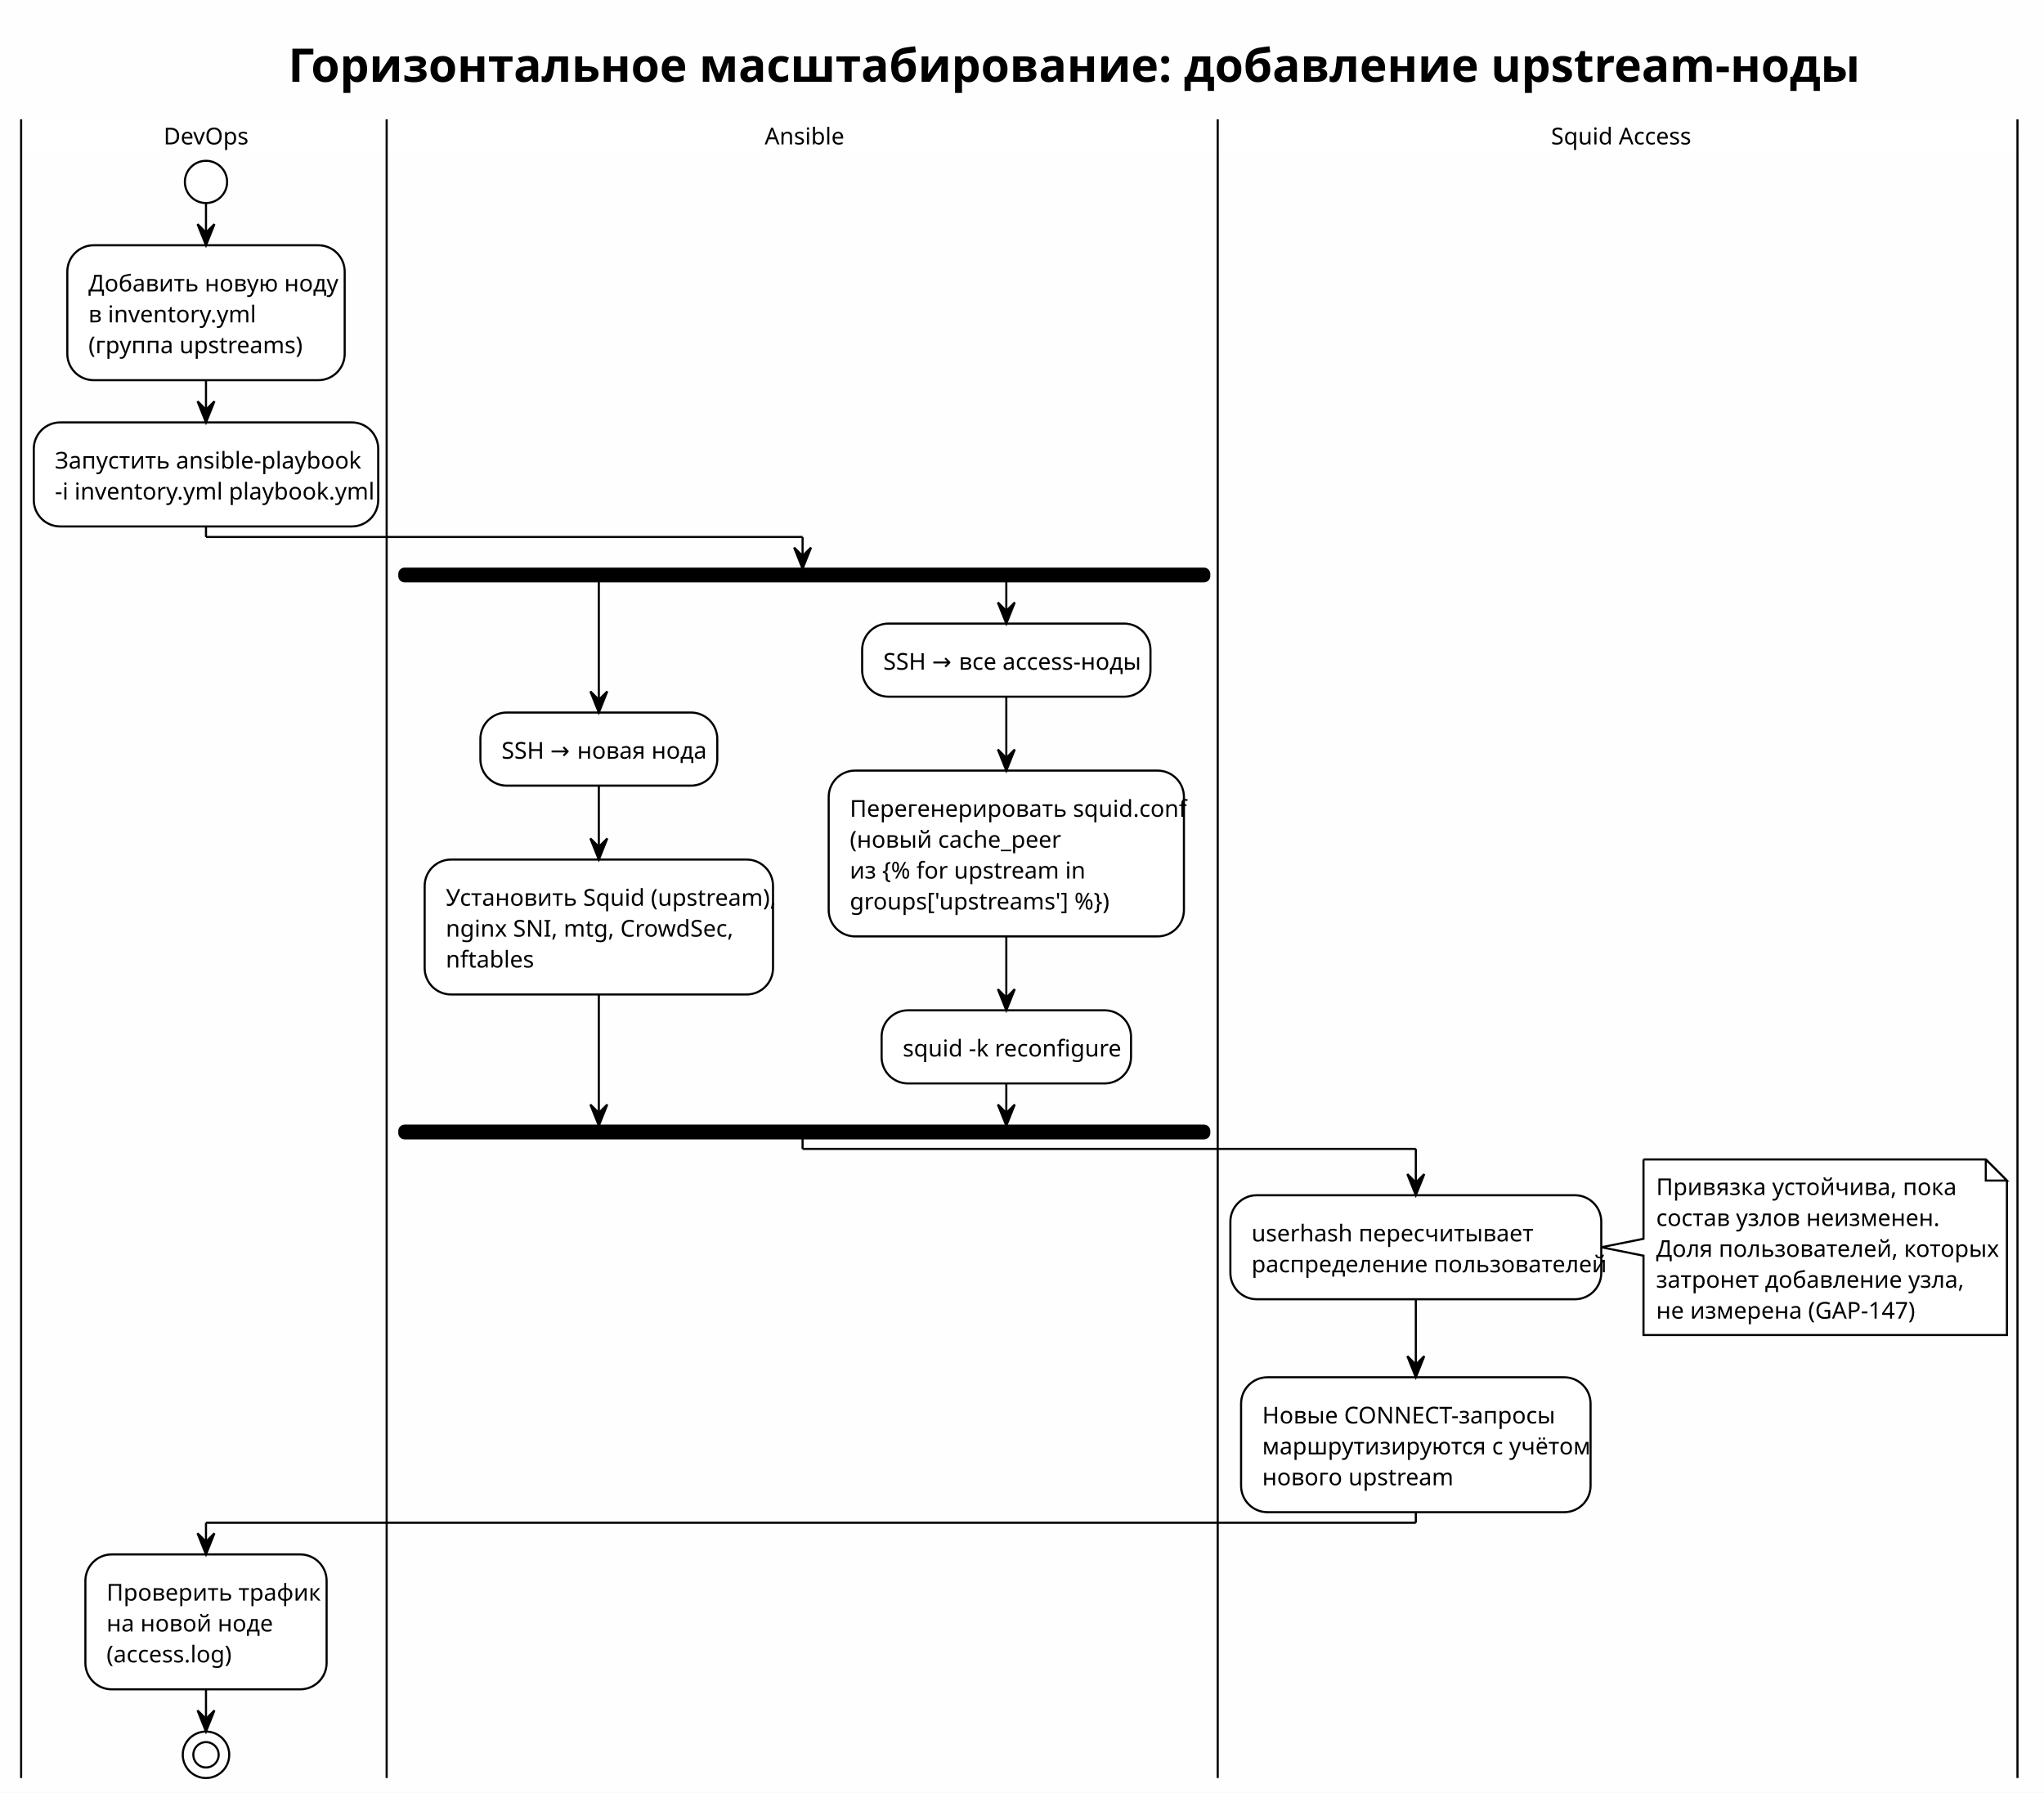
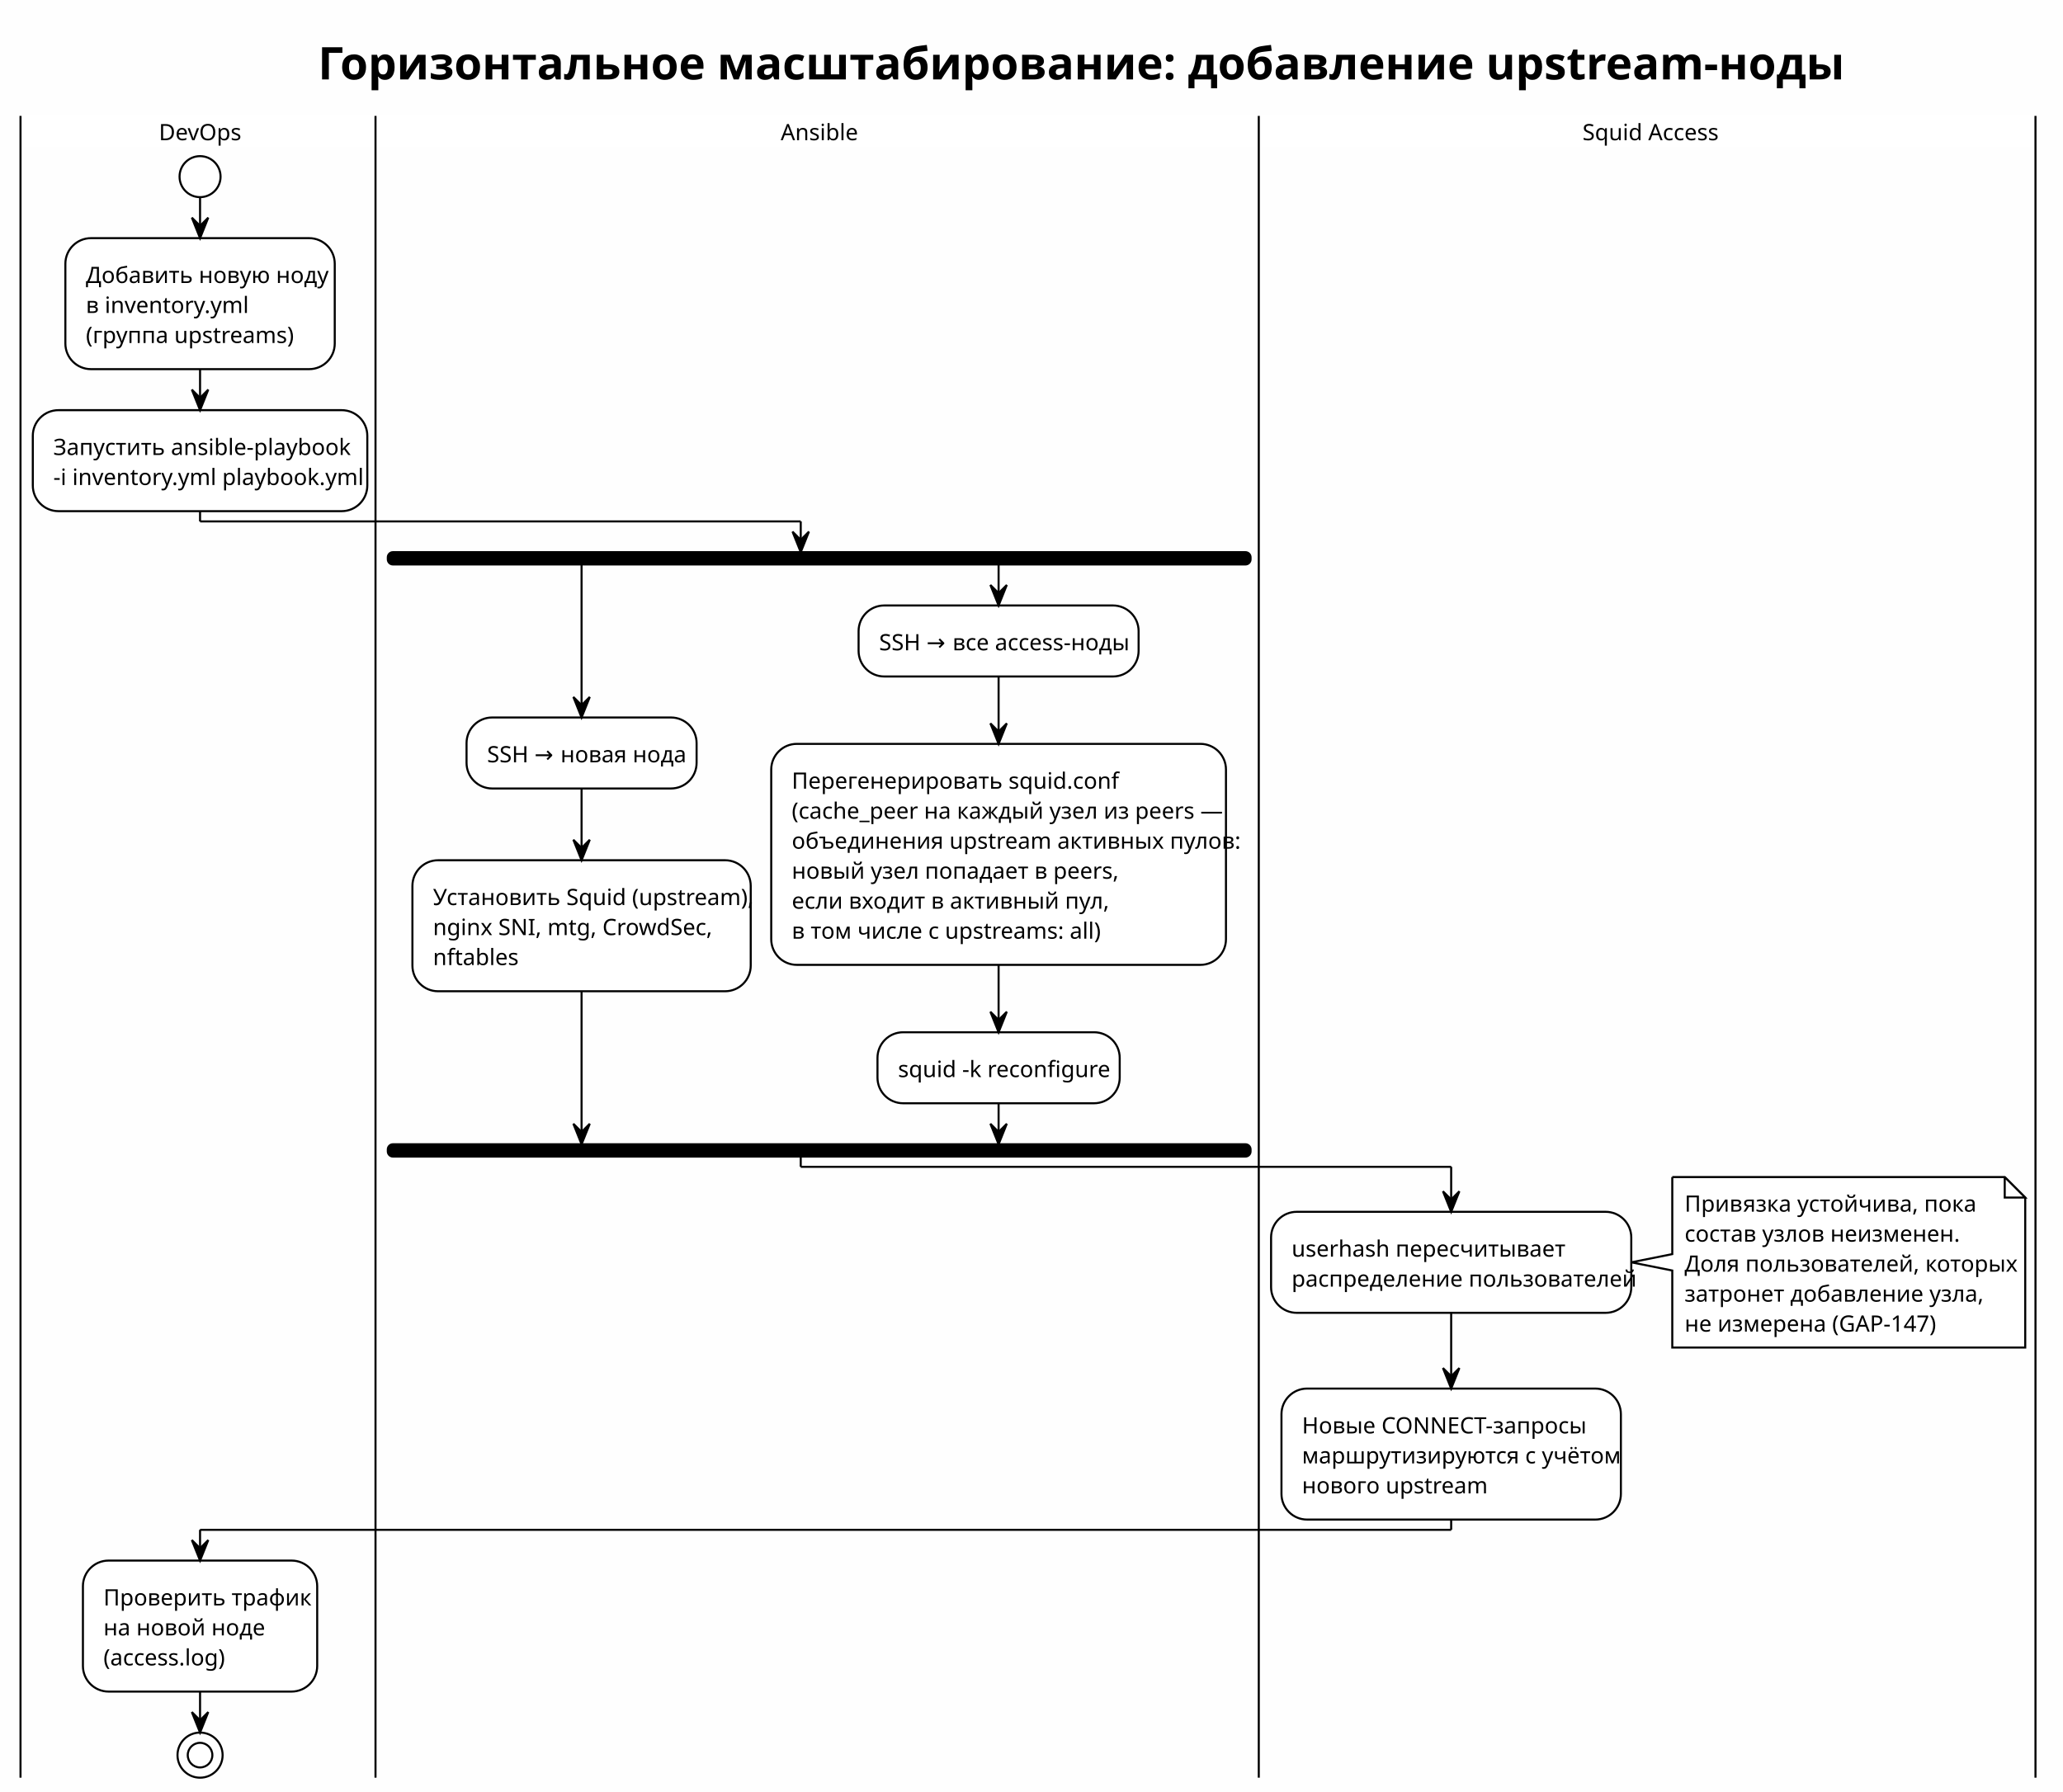
- <svg xmlns="http://www.w3.org/2000/svg" contentStyleType="text/css" data-diagram-type="ACTIVITY" height="849px" preserveAspectRatio="none" style="width:968px;height:849px;background:#FEFEFE;" version="1.1" viewBox="0 0 968 849" width="968px" zoomAndPan="magnify">
+ <svg xmlns="http://www.w3.org/2000/svg" contentStyleType="text/css" data-diagram-type="ACTIVITY" height="874px" preserveAspectRatio="none" style="width:1006px;height:874px;background:#FEFEFE;" version="1.1" viewBox="0 0 1006 874" width="1006px" zoomAndPan="magnify">
  <defs />
  <g>
-     <rect fill="#FEFEFE" height="849" style="stroke:none;stroke-width:1;" width="968" x="0" y="0" />
-     <text fill="#000000" font-family="Segoe UI" font-size="22" font-weight="bold" lengthAdjust="spacing" textLength="692.957" x="136.494" y="38.74">Горизонтальное масштабирование: добавление upstream-ноды</text>
-     <rect fill="#FFFFFF" height="14.631" style="stroke:#FFFFFF;stroke-width:1;" width="945.946" x="10" y="56.523" />
+     <rect fill="#FEFEFE" height="874" style="stroke:none;stroke-width:1;" width="1006" x="0" y="0" />
+     <text fill="#000000" font-family="Segoe UI" font-size="22" font-weight="bold" lengthAdjust="spacing" textLength="692.957" x="155.066" y="38.74">Горизонтальное масштабирование: добавление upstream-ноды</text>
+     <rect fill="#FFFFFF" height="14.631" style="stroke:#FFFFFF;stroke-width:1;" width="983.088" x="10" y="56.523" />
    <ellipse cx="97.556" cy="86.153" fill="#FFFFFF" rx="10" ry="10" style="stroke:#000000;stroke-width:1;" />
    <rect fill="#FFFFFF" height="63.893" rx="12.5" ry="12.5" style="stroke:#000000;stroke-width:1;" width="131.359" x="31.877" y="116.153" />
    <text fill="#000000" font-family="Segoe UI" font-size="11" lengthAdjust="spacing" textLength="111.359" x="41.877" y="138.023">Добавить новую ноду</text>
    <text fill="#000000" font-family="Segoe UI" font-size="11" lengthAdjust="spacing" textLength="74.143" x="41.877" y="152.654">в inventory.yml</text>
    <text fill="#000000" font-family="Segoe UI" font-size="11" lengthAdjust="spacing" textLength="94.349" x="41.877" y="167.285">(группа upstreams)</text>
    <rect fill="#FFFFFF" height="49.262" rx="12.5" ry="12.5" style="stroke:#000000;stroke-width:1;" width="163.113" x="16" y="200.046" />
    <text fill="#000000" font-family="Segoe UI" font-size="11" lengthAdjust="spacing" textLength="135.572" x="26" y="221.916">Запустить ansible-playbook</text>
    <text fill="#000000" font-family="Segoe UI" font-size="11" lengthAdjust="spacing" textLength="143.113" x="26" y="236.547">-i inventory.yml playbook.yml</text>
-     <rect fill="#FFFFFF" height="63.893" rx="12.5" ry="12.5" style="stroke:#000000;stroke-width:1;" width="114.241" x="40.436" y="736.14" />
-     <text fill="#000000" font-family="Segoe UI" font-size="11" lengthAdjust="spacing" textLength="94.241" x="50.436" y="758.01">Проверить трафик</text>
-     <text fill="#000000" font-family="Segoe UI" font-size="11" lengthAdjust="spacing" textLength="73.992" x="50.436" y="772.641">на новой ноде</text>
-     <text fill="#000000" font-family="Segoe UI" font-size="11" lengthAdjust="spacing" textLength="55.456" x="50.436" y="787.271">(access.log)</text>
-     <ellipse cx="97.556" cy="831.032" fill="none" rx="11" ry="11" style="stroke:#000000;stroke-width:1;" />
-     <ellipse cx="97.556" cy="831.032" fill="#FFFFFF" rx="6" ry="6" style="stroke:#000000;stroke-width:1;" />
-     <line style="stroke:#000000;stroke-width:1;" x1="10" x2="10" y1="56.523" y2="842.032" />
-     <rect fill="#000000" height="6" rx="2.5" ry="2.5" style="stroke:#000000;stroke-width:1;" width="383.572" x="189.113" y="269.308" />
-     <rect fill="#FFFFFF" height="34.631" rx="12.5" ry="12.5" style="stroke:#000000;stroke-width:1;" width="112.184" x="227.506" y="337.438" />
-     <text fill="#000000" font-family="Segoe UI" font-size="11" lengthAdjust="spacing" textLength="92.184" x="237.506" y="359.309">SSH → новая нода</text>
-     <rect fill="#FFFFFF" height="63.893" rx="12.5" ry="12.5" style="stroke:#000000;stroke-width:1;" width="164.971" x="201.113" y="407.069" />
-     <text fill="#000000" font-family="Segoe UI" font-size="11" lengthAdjust="spacing" textLength="144.971" x="211.113" y="428.94">Установить Squid (upstream),</text>
-     <text fill="#000000" font-family="Segoe UI" font-size="11" lengthAdjust="spacing" textLength="127.698" x="211.113" y="443.57">nginx SNI, mtg, CrowdSec,</text>
-     <text fill="#000000" font-family="Segoe UI" font-size="11" lengthAdjust="spacing" textLength="38.543" x="211.113" y="458.201">nftables</text>
-     <rect fill="#FFFFFF" height="34.631" rx="12.5" ry="12.5" style="stroke:#000000;stroke-width:1;" width="136.547" x="408.296" y="295.308" />
-     <text fill="#000000" font-family="Segoe UI" font-size="11" lengthAdjust="spacing" textLength="116.547" x="418.296" y="317.178">SSH → все access-ноды</text>
-     <rect fill="#FFFFFF" height="78.523" rx="12.5" ry="12.5" style="stroke:#000000;stroke-width:1;" width="168.231" x="392.454" y="364.938" />
-     <text fill="#000000" font-family="Segoe UI" font-size="11" lengthAdjust="spacing" textLength="148.231" x="402.454" y="386.809">Перегенерировать squid.conf</text>
-     <text fill="#000000" font-family="Segoe UI" font-size="11" lengthAdjust="spacing" textLength="93.248" x="402.454" y="401.44">(новый cache_peer</text>
-     <text fill="#000000" font-family="Segoe UI" font-size="11" lengthAdjust="spacing" textLength="104.006" x="402.454" y="416.07">из {% for upstream in</text>
-     <text fill="#000000" font-family="Segoe UI" font-size="11" lengthAdjust="spacing" textLength="114.861" x="402.454" y="430.701">groups['upstreams'] %})</text>
-     <rect fill="#FFFFFF" height="34.631" rx="12.5" ry="12.5" style="stroke:#000000;stroke-width:1;" width="118.119" x="417.51" y="478.462" />
-     <text fill="#000000" font-family="Segoe UI" font-size="11" lengthAdjust="spacing" textLength="98.119" x="427.51" y="500.332">squid -k reconfigure</text>
-     <rect fill="#000000" height="6" rx="2.5" ry="2.5" style="stroke:#000000;stroke-width:1;" width="383.572" x="189.113" y="533.093" />
-     <line style="stroke:#000000;stroke-width:1;" x1="183.113" x2="183.113" y1="56.523" y2="842.032" />
-     <path d="M778.329,549.093 L778.329,586.67 L758.329,590.67 L778.329,594.67 L778.329,632.247 A0,0 0 0 0 778.329,632.247 L950.439,632.247 A0,0 0 0 0 950.439,632.247 L950.439,559.093 L940.439,549.093 L778.329,549.093 A0,0 0 0 0 778.329,549.093" fill="#FFFFFF" style="stroke:#000000;stroke-width:1;" />
-     <path d="M940.439,549.093 L940.439,559.093 L950.439,559.093 L940.439,549.093" fill="#FFFFFF" style="stroke:#000000;stroke-width:1;" />
-     <text fill="#000000" font-family="Segoe UI" font-size="11" lengthAdjust="spacing" textLength="132.081" x="784.329" y="565.963">Привязка устойчива, пока</text>
-     <text fill="#000000" font-family="Segoe UI" font-size="11" lengthAdjust="spacing" textLength="124.572" x="784.329" y="580.594">состав узлов неизменен.</text>
-     <text fill="#000000" font-family="Segoe UI" font-size="11" lengthAdjust="spacing" textLength="151.11" x="784.329" y="595.225">Доля пользователей, которых</text>
-     <text fill="#000000" font-family="Segoe UI" font-size="11" lengthAdjust="spacing" textLength="134.863" x="784.329" y="609.856">затронет добавление узла,</text>
-     <text fill="#000000" font-family="Segoe UI" font-size="11" lengthAdjust="spacing" textLength="116.692" x="784.329" y="624.486">не измерена (GAP-147)</text>
-     <rect fill="#FFFFFF" height="49.262" rx="12.5" ry="12.5" style="stroke:#000000;stroke-width:1;" width="175.644" x="582.685" y="566.039" />
-     <text fill="#000000" font-family="Segoe UI" font-size="11" lengthAdjust="spacing" textLength="122.209" x="592.685" y="587.909">userhash пересчитывает</text>
-     <text fill="#000000" font-family="Segoe UI" font-size="11" lengthAdjust="spacing" textLength="155.644" x="592.685" y="602.54">распределение пользователей</text>
-     <rect fill="#FFFFFF" height="63.893" rx="12.5" ry="12.5" style="stroke:#000000;stroke-width:1;" width="165.508" x="587.753" y="652.247" />
-     <text fill="#000000" font-family="Segoe UI" font-size="11" lengthAdjust="spacing" textLength="133.397" x="597.753" y="674.117">Новые CONNECT-запросы</text>
-     <text fill="#000000" font-family="Segoe UI" font-size="11" lengthAdjust="spacing" textLength="145.508" x="597.753" y="688.748">маршрутизируются с учётом</text>
-     <text fill="#000000" font-family="Segoe UI" font-size="11" lengthAdjust="spacing" textLength="84.471" x="597.753" y="703.379">нового upstream</text>
-     <line style="stroke:#000000;stroke-width:1;" x1="576.685" x2="576.685" y1="56.523" y2="842.032" />
-     <line style="stroke:#000000;stroke-width:1;" x1="955.439" x2="955.439" y1="56.523" y2="842.032" />
+     <rect fill="#FFFFFF" height="63.893" rx="12.5" ry="12.5" style="stroke:#000000;stroke-width:1;" width="114.241" x="40.436" y="761.14" />
+     <text fill="#000000" font-family="Segoe UI" font-size="11" lengthAdjust="spacing" textLength="94.241" x="50.436" y="783.01">Проверить трафик</text>
+     <text fill="#000000" font-family="Segoe UI" font-size="11" lengthAdjust="spacing" textLength="73.992" x="50.436" y="797.641">на новой ноде</text>
+     <text fill="#000000" font-family="Segoe UI" font-size="11" lengthAdjust="spacing" textLength="55.456" x="50.436" y="812.271">(access.log)</text>
+     <ellipse cx="97.556" cy="856.032" fill="none" rx="11" ry="11" style="stroke:#000000;stroke-width:1;" />
+     <ellipse cx="97.556" cy="856.032" fill="#FFFFFF" rx="6" ry="6" style="stroke:#000000;stroke-width:1;" />
+     <line style="stroke:#000000;stroke-width:1;" x1="10" x2="10" y1="56.523" y2="867.032" />
+     <rect fill="#000000" height="6" rx="2.5" ry="2.5" style="stroke:#000000;stroke-width:1;" width="420.715" x="189.113" y="269.308" />
+     <rect fill="#FFFFFF" height="34.631" rx="12.5" ry="12.5" style="stroke:#000000;stroke-width:1;" width="112.184" x="227.506" y="349.938" />
+     <text fill="#000000" font-family="Segoe UI" font-size="11" lengthAdjust="spacing" textLength="92.184" x="237.506" y="371.809">SSH → новая нода</text>
+     <rect fill="#FFFFFF" height="63.893" rx="12.5" ry="12.5" style="stroke:#000000;stroke-width:1;" width="164.971" x="201.113" y="419.569" />
+     <text fill="#000000" font-family="Segoe UI" font-size="11" lengthAdjust="spacing" textLength="144.971" x="211.113" y="441.44">Установить Squid (upstream),</text>
+     <text fill="#000000" font-family="Segoe UI" font-size="11" lengthAdjust="spacing" textLength="127.698" x="211.113" y="456.07">nginx SNI, mtg, CrowdSec,</text>
+     <text fill="#000000" font-family="Segoe UI" font-size="11" lengthAdjust="spacing" textLength="38.543" x="211.113" y="470.701">nftables</text>
+     <rect fill="#FFFFFF" height="34.631" rx="12.5" ry="12.5" style="stroke:#000000;stroke-width:1;" width="136.547" x="418.682" y="295.308" />
+     <text fill="#000000" font-family="Segoe UI" font-size="11" lengthAdjust="spacing" textLength="116.547" x="428.682" y="317.178">SSH → все access-ноды</text>
+     <rect fill="#FFFFFF" height="107.785" rx="12.5" ry="12.5" style="stroke:#000000;stroke-width:1;" width="221.744" x="376.084" y="362.808" />
+     <text fill="#000000" font-family="Segoe UI" font-size="11" lengthAdjust="spacing" textLength="148.231" x="386.084" y="384.678">Перегенерировать squid.conf</text>
+     <text fill="#000000" font-family="Segoe UI" font-size="11" lengthAdjust="spacing" textLength="197.458" x="386.084" y="399.309">(cache_peer на каждый узел из peers —</text>
+     <text fill="#000000" font-family="Segoe UI" font-size="11" lengthAdjust="spacing" textLength="201.744" x="386.084" y="413.94">объединения upstream активных пулов:</text>
+     <text fill="#000000" font-family="Segoe UI" font-size="11" lengthAdjust="spacing" textLength="147.936" x="386.084" y="428.57">новый узел попадает в peers,</text>
+     <text fill="#000000" font-family="Segoe UI" font-size="11" lengthAdjust="spacing" textLength="143.333" x="386.084" y="443.201">если входит в активный пул,</text>
+     <text fill="#000000" font-family="Segoe UI" font-size="11" lengthAdjust="spacing" textLength="140.921" x="386.084" y="457.832">в том числе с upstreams: all)</text>
+     <rect fill="#FFFFFF" height="34.631" rx="12.5" ry="12.5" style="stroke:#000000;stroke-width:1;" width="118.119" x="427.896" y="503.462" />
+     <text fill="#000000" font-family="Segoe UI" font-size="11" lengthAdjust="spacing" textLength="98.119" x="437.896" y="525.332">squid -k reconfigure</text>
+     <rect fill="#000000" height="6" rx="2.5" ry="2.5" style="stroke:#000000;stroke-width:1;" width="420.715" x="189.113" y="558.093" />
+     <line style="stroke:#000000;stroke-width:1;" x1="183.113" x2="183.113" y1="56.523" y2="867.032" />
+     <path d="M815.471,574.093 L815.471,611.67 L795.471,615.67 L815.471,619.67 L815.471,657.247 A0,0 0 0 0 815.471,657.247 L987.582,657.247 A0,0 0 0 0 987.582,657.247 L987.582,584.093 L977.582,574.093 L815.471,574.093 A0,0 0 0 0 815.471,574.093" fill="#FFFFFF" style="stroke:#000000;stroke-width:1;" />
+     <path d="M977.582,574.093 L977.582,584.093 L987.582,584.093 L977.582,574.093" fill="#FFFFFF" style="stroke:#000000;stroke-width:1;" />
+     <text fill="#000000" font-family="Segoe UI" font-size="11" lengthAdjust="spacing" textLength="132.081" x="821.471" y="590.963">Привязка устойчива, пока</text>
+     <text fill="#000000" font-family="Segoe UI" font-size="11" lengthAdjust="spacing" textLength="124.572" x="821.471" y="605.594">состав узлов неизменен.</text>
+     <text fill="#000000" font-family="Segoe UI" font-size="11" lengthAdjust="spacing" textLength="151.11" x="821.471" y="620.225">Доля пользователей, которых</text>
+     <text fill="#000000" font-family="Segoe UI" font-size="11" lengthAdjust="spacing" textLength="134.863" x="821.471" y="634.856">затронет добавление узла,</text>
+     <text fill="#000000" font-family="Segoe UI" font-size="11" lengthAdjust="spacing" textLength="116.692" x="821.471" y="649.486">не измерена (GAP-147)</text>
+     <rect fill="#FFFFFF" height="49.262" rx="12.5" ry="12.5" style="stroke:#000000;stroke-width:1;" width="175.644" x="619.828" y="591.039" />
+     <text fill="#000000" font-family="Segoe UI" font-size="11" lengthAdjust="spacing" textLength="122.209" x="629.828" y="612.909">userhash пересчитывает</text>
+     <text fill="#000000" font-family="Segoe UI" font-size="11" lengthAdjust="spacing" textLength="155.644" x="629.828" y="627.54">распределение пользователей</text>
+     <rect fill="#FFFFFF" height="63.893" rx="12.5" ry="12.5" style="stroke:#000000;stroke-width:1;" width="165.508" x="624.895" y="677.247" />
+     <text fill="#000000" font-family="Segoe UI" font-size="11" lengthAdjust="spacing" textLength="133.397" x="634.895" y="699.117">Новые CONNECT-запросы</text>
+     <text fill="#000000" font-family="Segoe UI" font-size="11" lengthAdjust="spacing" textLength="145.508" x="634.895" y="713.748">маршрутизируются с учётом</text>
+     <text fill="#000000" font-family="Segoe UI" font-size="11" lengthAdjust="spacing" textLength="84.471" x="634.895" y="728.379">нового upstream</text>
+     <line style="stroke:#000000;stroke-width:1;" x1="613.828" x2="613.828" y1="56.523" y2="867.032" />
+     <line style="stroke:#000000;stroke-width:1;" x1="992.582" x2="992.582" y1="56.523" y2="867.032" />
    <line style="stroke:#000000;stroke-width:1;" x1="97.556" x2="97.556" y1="96.153" y2="116.153" />
    <polygon fill="#000000" points="93.556,106.153,97.556,116.153,101.556,106.153,97.556,110.153" style="stroke:#000000;stroke-width:1;" />
    <line style="stroke:#000000;stroke-width:1;" x1="97.556" x2="97.556" y1="180.046" y2="200.046" />
    <polygon fill="#000000" points="93.556,190.046,97.556,200.046,101.556,190.046,97.556,194.046" style="stroke:#000000;stroke-width:1;" />
-     <line style="stroke:#000000;stroke-width:1;" x1="97.556" x2="97.556" y1="800.032" y2="820.032" />
-     <polygon fill="#000000" points="93.556,810.032,97.556,820.032,101.556,810.032,97.556,814.032" style="stroke:#000000;stroke-width:1;" />
-     <line style="stroke:#000000;stroke-width:1;" x1="283.598" x2="283.598" y1="372.069" y2="407.069" />
-     <polygon fill="#000000" points="279.598,397.069,283.598,407.069,287.598,397.069,283.598,401.069" style="stroke:#000000;stroke-width:1;" />
-     <line style="stroke:#000000;stroke-width:1;" x1="476.57" x2="476.57" y1="329.938" y2="364.938" />
-     <polygon fill="#000000" points="472.57,354.938,476.57,364.938,480.57,354.938,476.57,358.938" style="stroke:#000000;stroke-width:1;" />
-     <line style="stroke:#000000;stroke-width:1;" x1="476.57" x2="476.57" y1="443.462" y2="478.462" />
-     <polygon fill="#000000" points="472.57,468.462,476.57,478.462,480.57,468.462,476.57,472.462" style="stroke:#000000;stroke-width:1;" />
-     <line style="stroke:#000000;stroke-width:1;" x1="283.598" x2="283.598" y1="275.308" y2="337.438" />
-     <polygon fill="#000000" points="279.598,327.438,283.598,337.438,287.598,327.438,283.598,331.438" style="stroke:#000000;stroke-width:1;" />
-     <line style="stroke:#000000;stroke-width:1;" x1="476.57" x2="476.57" y1="275.308" y2="295.308" />
-     <polygon fill="#000000" points="472.57,285.308,476.57,295.308,480.57,285.308,476.57,289.308" style="stroke:#000000;stroke-width:1;" />
-     <line style="stroke:#000000;stroke-width:1;" x1="283.598" x2="283.598" y1="470.962" y2="533.093" />
-     <polygon fill="#000000" points="279.598,523.093,283.598,533.093,287.598,523.093,283.598,527.093" style="stroke:#000000;stroke-width:1;" />
-     <line style="stroke:#000000;stroke-width:1;" x1="476.57" x2="476.57" y1="513.093" y2="533.093" />
-     <polygon fill="#000000" points="472.57,523.093,476.57,533.093,480.57,523.093,476.57,527.093" style="stroke:#000000;stroke-width:1;" />
-     <line style="stroke:#000000;stroke-width:1;" x1="670.507" x2="670.507" y1="615.301" y2="652.247" />
-     <polygon fill="#000000" points="666.507,642.247,670.507,652.247,674.507,642.247,670.507,646.247" style="stroke:#000000;stroke-width:1;" />
+     <line style="stroke:#000000;stroke-width:1;" x1="97.556" x2="97.556" y1="825.032" y2="845.032" />
+     <polygon fill="#000000" points="93.556,835.032,97.556,845.032,101.556,835.032,97.556,839.032" style="stroke:#000000;stroke-width:1;" />
+     <line style="stroke:#000000;stroke-width:1;" x1="283.598" x2="283.598" y1="384.569" y2="419.569" />
+     <polygon fill="#000000" points="279.598,409.569,283.598,419.569,287.598,409.569,283.598,413.569" style="stroke:#000000;stroke-width:1;" />
+     <line style="stroke:#000000;stroke-width:1;" x1="486.956" x2="486.956" y1="329.938" y2="362.808" />
+     <polygon fill="#000000" points="482.956,352.808,486.956,362.808,490.956,352.808,486.956,356.808" style="stroke:#000000;stroke-width:1;" />
+     <line style="stroke:#000000;stroke-width:1;" x1="486.956" x2="486.956" y1="470.593" y2="503.462" />
+     <polygon fill="#000000" points="482.956,493.462,486.956,503.462,490.956,493.462,486.956,497.462" style="stroke:#000000;stroke-width:1;" />
+     <line style="stroke:#000000;stroke-width:1;" x1="283.598" x2="283.598" y1="275.308" y2="349.938" />
+     <polygon fill="#000000" points="279.598,339.938,283.598,349.938,287.598,339.938,283.598,343.938" style="stroke:#000000;stroke-width:1;" />
+     <line style="stroke:#000000;stroke-width:1;" x1="486.956" x2="486.956" y1="275.308" y2="295.308" />
+     <polygon fill="#000000" points="482.956,285.308,486.956,295.308,490.956,285.308,486.956,289.308" style="stroke:#000000;stroke-width:1;" />
+     <line style="stroke:#000000;stroke-width:1;" x1="283.598" x2="283.598" y1="483.462" y2="558.093" />
+     <polygon fill="#000000" points="279.598,548.093,283.598,558.093,287.598,548.093,283.598,552.093" style="stroke:#000000;stroke-width:1;" />
+     <line style="stroke:#000000;stroke-width:1;" x1="486.956" x2="486.956" y1="538.093" y2="558.093" />
+     <polygon fill="#000000" points="482.956,548.093,486.956,558.093,490.956,548.093,486.956,552.093" style="stroke:#000000;stroke-width:1;" />
+     <line style="stroke:#000000;stroke-width:1;" x1="707.649" x2="707.649" y1="640.301" y2="677.247" />
+     <polygon fill="#000000" points="703.649,667.247,707.649,677.247,711.649,667.247,707.649,671.247" style="stroke:#000000;stroke-width:1;" />
    <line style="stroke:#000000;stroke-width:1;" x1="97.556" x2="97.556" y1="249.308" y2="254.308" />
-     <line style="stroke:#000000;stroke-width:1;" x1="97.556" x2="380.084" y1="254.308" y2="254.308" />
-     <line style="stroke:#000000;stroke-width:1;" x1="380.084" x2="380.084" y1="254.308" y2="269.308" />
-     <polygon fill="#000000" points="376.084,259.308,380.084,269.308,384.084,259.308,380.084,263.308" style="stroke:#000000;stroke-width:1;" />
-     <line style="stroke:#000000;stroke-width:1;" x1="380.084" x2="380.084" y1="539.093" y2="544.093" />
-     <line style="stroke:#000000;stroke-width:1;" x1="380.084" x2="670.507" y1="544.093" y2="544.093" />
-     <line style="stroke:#000000;stroke-width:1;" x1="670.507" x2="670.507" y1="544.093" y2="566.039" />
-     <polygon fill="#000000" points="666.507,556.039,670.507,566.039,674.507,556.039,670.507,560.039" style="stroke:#000000;stroke-width:1;" />
-     <line style="stroke:#000000;stroke-width:1;" x1="670.507" x2="670.507" y1="716.14" y2="721.14" />
-     <line style="stroke:#000000;stroke-width:1;" x1="670.507" x2="97.556" y1="721.14" y2="721.14" />
-     <line style="stroke:#000000;stroke-width:1;" x1="97.556" x2="97.556" y1="721.14" y2="736.14" />
-     <polygon fill="#000000" points="93.556,726.14,97.556,736.14,101.556,726.14,97.556,730.14" style="stroke:#000000;stroke-width:1;" />
+     <line style="stroke:#000000;stroke-width:1;" x1="97.556" x2="390.47" y1="254.308" y2="254.308" />
+     <line style="stroke:#000000;stroke-width:1;" x1="390.47" x2="390.47" y1="254.308" y2="269.308" />
+     <polygon fill="#000000" points="386.47,259.308,390.47,269.308,394.47,259.308,390.47,263.308" style="stroke:#000000;stroke-width:1;" />
+     <line style="stroke:#000000;stroke-width:1;" x1="390.47" x2="390.47" y1="564.093" y2="569.093" />
+     <line style="stroke:#000000;stroke-width:1;" x1="390.47" x2="707.649" y1="569.093" y2="569.093" />
+     <line style="stroke:#000000;stroke-width:1;" x1="707.649" x2="707.649" y1="569.093" y2="591.039" />
+     <polygon fill="#000000" points="703.649,581.039,707.649,591.039,711.649,581.039,707.649,585.039" style="stroke:#000000;stroke-width:1;" />
+     <line style="stroke:#000000;stroke-width:1;" x1="707.649" x2="707.649" y1="741.14" y2="746.14" />
+     <line style="stroke:#000000;stroke-width:1;" x1="707.649" x2="97.556" y1="746.14" y2="746.14" />
+     <line style="stroke:#000000;stroke-width:1;" x1="97.556" x2="97.556" y1="746.14" y2="761.14" />
+     <polygon fill="#000000" points="93.556,751.14,97.556,761.14,101.556,751.14,97.556,755.14" style="stroke:#000000;stroke-width:1;" />
    <text fill="#000000" font-family="Segoe UI" font-size="11" lengthAdjust="spacing" textLength="38.162" x="77.476" y="68.393">DevOps</text>
-     <text fill="#000000" font-family="Segoe UI" font-size="11" lengthAdjust="spacing" textLength="35.535" x="362.132" y="68.393">Ansible</text>
-     <text fill="#000000" font-family="Segoe UI" font-size="11" lengthAdjust="spacing" textLength="63.046" x="734.539" y="68.393">Squid Access</text>
+     <text fill="#000000" font-family="Segoe UI" font-size="11" lengthAdjust="spacing" textLength="35.535" x="380.703" y="68.393">Ansible</text>
+     <text fill="#000000" font-family="Segoe UI" font-size="11" lengthAdjust="spacing" textLength="63.046" x="771.682" y="68.393">Squid Access</text>
  </g>
</svg>
